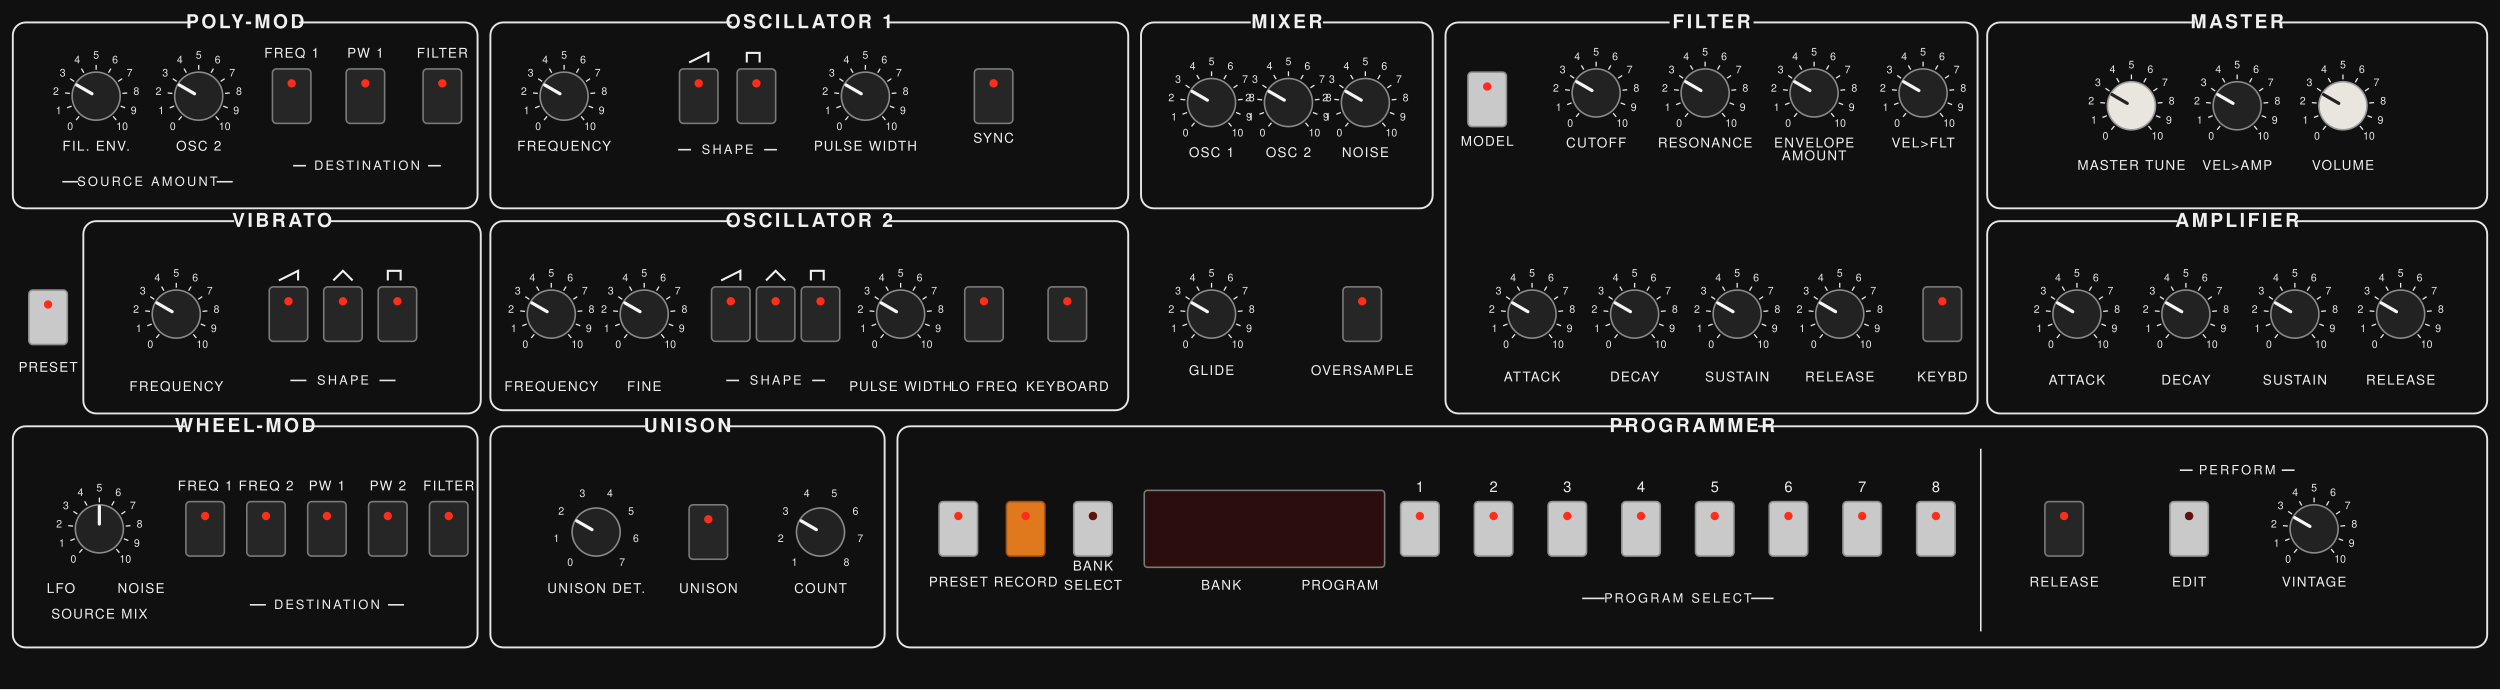
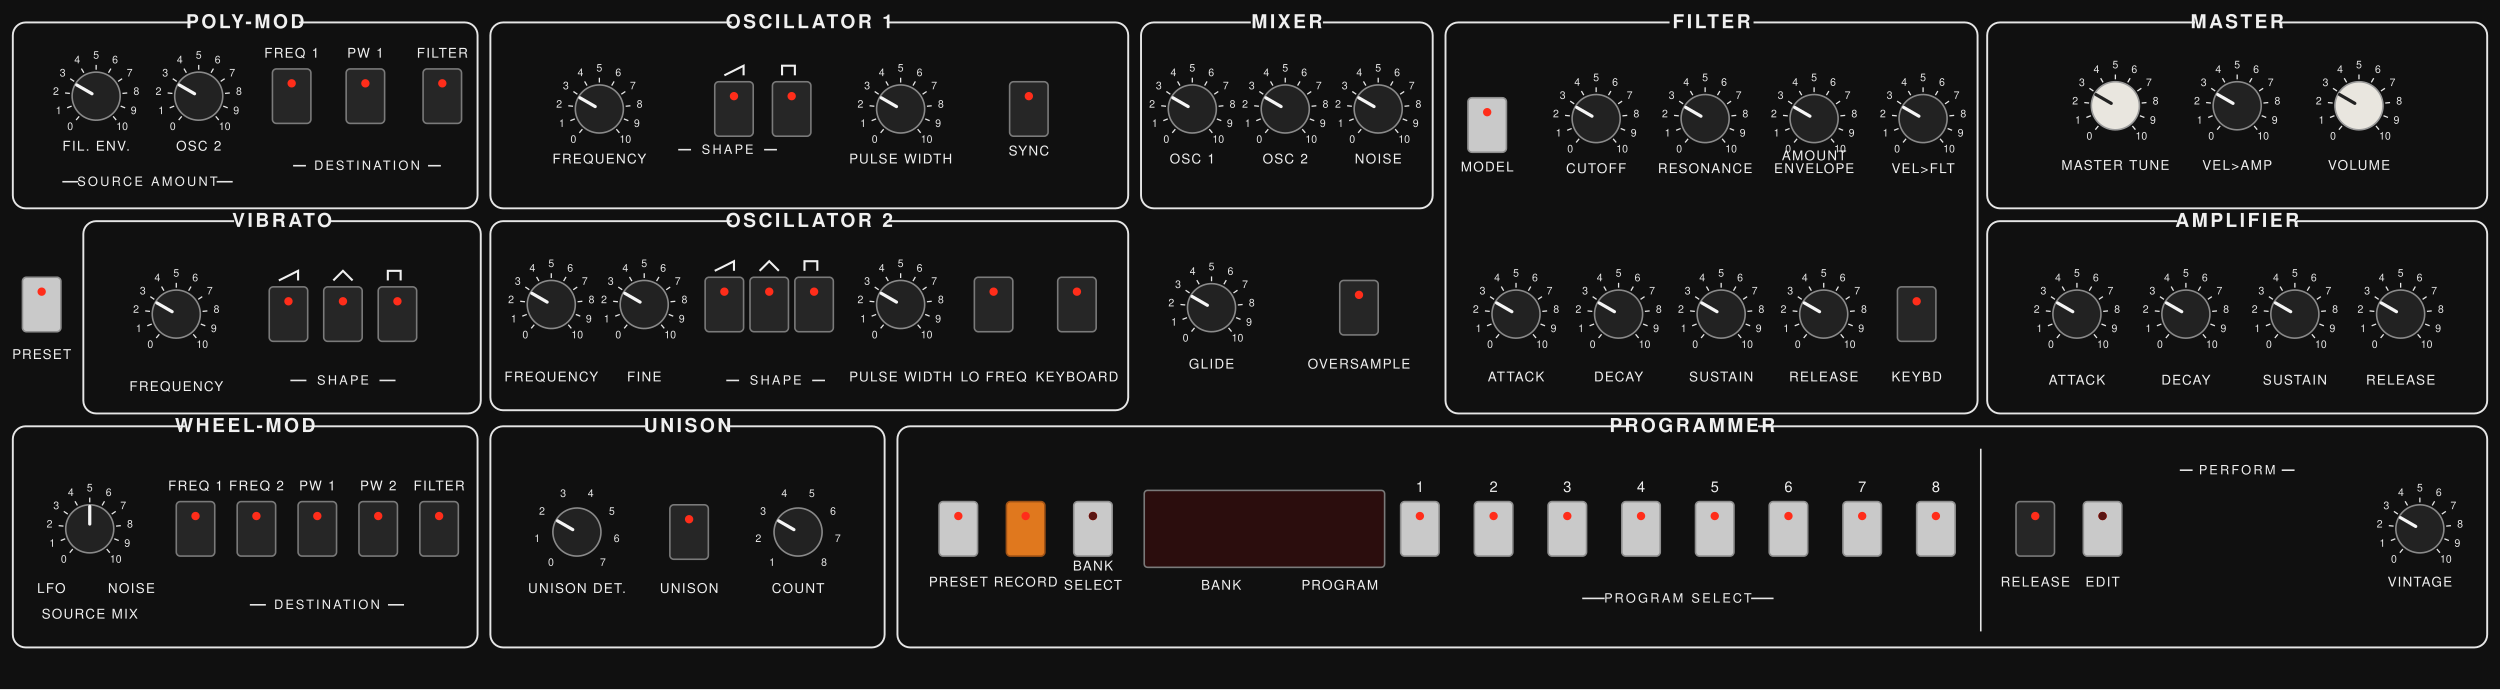
<svg xmlns="http://www.w3.org/2000/svg" xmlns:xlink="http://www.w3.org/1999/xlink" viewBox="0 0 1560 430" width="1560" height="430">
  <style>
    text { font-family: Helvetica, Arial, sans-serif; fill: #f0f0f0; text-anchor: middle; }
    .hdr   { font-size: 12.0px; font-weight: 600; letter-spacing: 1.6px; }
    .lbl   { font-size: 8.4px; letter-spacing: 0.8px; }
    .sub   { font-size: 8.0px; letter-spacing: 1.4px; }
    .num   { font-size: 9.2px; letter-spacing: 0.5px; }
    .scale { font-size: 6.6px; fill: #e8e8e8; letter-spacing: 0; stroke: none; }
    .box   { fill: none; stroke: #e6e6e6; stroke-width: 1.2; }
    .rule  { stroke: #e6e6e6; stroke-width: 1; }
    .hdrbg { fill: #101010; stroke: none; }
  </style>
  <defs>
    <g id="led">
      <circle cx="0" cy="-8" r="2.6" fill="#ff2d1a" />
    </g>
    <g id="ledOff">
      <circle cx="0" cy="-8" r="2.6" fill="#5a1512" />
    </g>
    <g id="btnDark">
      <rect x="-12" y="-17" width="24" height="34" rx="2.5" fill="#262626" stroke="#7a7a7a" stroke-width="1" />
      <use xlink:href="#led" href="#led" />
    </g>
    <g id="btnGray">
      <rect x="-12" y="-17" width="24" height="34" rx="2.5" fill="#c9c9c9" stroke="#8f8f8f" stroke-width="1" />
      <use xlink:href="#led" href="#led" />
    </g>
    <g id="btnOrange">
      <rect x="-12" y="-17" width="24" height="34" rx="2.5" fill="#e0781e" stroke="#a05215" stroke-width="1" />
      <use xlink:href="#led" href="#led" />
    </g>
    <g id="gSaw" stroke="#f0f0f0" stroke-width="1.3" fill="none">
      <path d="M-6,3 L6,-3 L6,3" />
    </g>
    <g id="gTri" stroke="#f0f0f0" stroke-width="1.3" fill="none">
      <path d="M-6,3 L0,-3 L6,3" />
    </g>
    <g id="gSq" stroke="#f0f0f0" stroke-width="1.3" fill="none">
      <path d="M-6,3 L-6,-3 L2,-3 L2,3" />
    </g>
    <g id="knobScale" fill="#e8e8e8" stroke="#e8e8e8">
      <line x1="-10.6" y1="12.6" x2="-12.5" y2="14.9" stroke-width="0.8" />
      <text x="-16.2" y="21.1" class="scale">0</text>
      <line x1="-15.3" y1="6.2" x2="-18.1" y2="7.3" stroke-width="0.8" />
      <text x="-23.4" y="11.2" class="scale">1</text>
      <line x1="-16.4" y1="-1.7" x2="-19.4" y2="-2" stroke-width="0.8" />
      <text x="-25.1" y="-0.8" class="scale">2</text>
      <line x1="-13.7" y1="-9.2" x2="-16.2" y2="-10.9" stroke-width="0.8" />
      <text x="-20.9" y="-12.3" class="scale">3</text>
      <line x1="-7.7" y1="-14.6" x2="-9.2" y2="-17.2" stroke-width="0.8" />
      <text x="-11.8" y="-20.5" class="scale">4</text>
      <line x1="0" y1="-16.5" x2="0" y2="-19.5" stroke-width="0.8" />
      <text x="0" y="-23.4" class="scale">5</text>
      <line x1="7.7" y1="-14.6" x2="9.2" y2="-17.2" stroke-width="0.8" />
      <text x="11.8" y="-20.5" class="scale">6</text>
      <line x1="13.7" y1="-9.2" x2="16.2" y2="-10.9" stroke-width="0.8" />
      <text x="20.9" y="-12.3" class="scale">7</text>
      <line x1="16.4" y1="-1.7" x2="19.4" y2="-2" stroke-width="0.8" />
      <text x="25.1" y="-0.8" class="scale">8</text>
      <line x1="15.3" y1="6.2" x2="18.1" y2="7.3" stroke-width="0.8" />
      <text x="23.4" y="11.2" class="scale">9</text>
      <line x1="10.6" y1="12.6" x2="12.5" y2="14.9" stroke-width="0.8" />
      <text x="16.2" y="21.1" class="scale">10</text>
    </g>
    <g id="knobDial">
      <circle r="15" fill="#222222" stroke="#8a8a8a" stroke-width="1" />
      <line x1="0" y1="-3" x2="0" y2="-14" stroke="#f5f5f5" stroke-width="2" stroke-linecap="round" />
    </g>
    <g id="knobDialWhite">
      <circle r="15" fill="#e9e6df" stroke="#9a9a9a" stroke-width="1" />
      <line x1="0" y1="-3" x2="0" y2="-14" stroke="#222222" stroke-width="2" stroke-linecap="round" />
    </g>
  </defs>
  <rect width="1560" height="430" fill="#101010" />
  <rect class="box" data-box="POLY-MOD" rx="8" x="8" y="14" width="290" height="116" />
  <rect class="hdrbg" x="119.4" y="8" width="67.2" height="12" />
  <text class="hdr" x="153" y="17.6">POLY-MOD</text>
  <g class="knob" data-param="fil_env" transform="translate(60,60)">
    <use xlink:href="#knobScale" href="#knobScale" />
    <g class="dial" transform="rotate(-60)">
      <use xlink:href="#knobDial" href="#knobDial" />
    </g>
  </g>
  <g class="knob" data-param="osc2" transform="translate(124,60)">
    <use xlink:href="#knobScale" href="#knobScale" />
    <g class="dial" transform="rotate(-60)">
      <use xlink:href="#knobDial" href="#knobDial" />
    </g>
  </g>
  <text class="lbl" x="60" y="94">FIL. ENV.</text>
  <text class="lbl" x="124" y="94">OSC 2</text>
  <g class="subhead">
    <line class="rule" x1="38.9" y1="113.4" x2="48.9" y2="113.4" />
    <line class="rule" x1="135.2" y1="113.4" x2="145.2" y2="113.4" />
    <text class="sub" x="92" y="116">SOURCE AMOUNT</text>
  </g>
  <g class="button" data-param="pm_freq1" transform="translate(182,60)">
    <use xlink:href="#btnDark" href="#btnDark" />
    <text class="lbl" y="-24">FREQ 1</text>
  </g>
  <g class="button" data-param="pm_pw1" transform="translate(228,60)">
    <use xlink:href="#btnDark" href="#btnDark" />
    <text class="lbl" y="-24">PW 1</text>
  </g>
  <g class="button" data-param="pm_filter" transform="translate(276,60)">
    <use xlink:href="#btnDark" href="#btnDark" />
    <text class="lbl" y="-24">FILTER</text>
  </g>
  <g class="subhead">
    <line class="rule" x1="182.9" y1="103.4" x2="190.9" y2="103.4" />
    <line class="rule" x1="267.1" y1="103.4" x2="275.1" y2="103.4" />
    <text class="sub" x="229" y="106">DESTINATION</text>
  </g>
-   <g class="button" data-param="lfo_preset" transform="translate(30,198)">
+   <g class="button" data-param="lfo_preset" transform="translate(26,190)">
    <use xlink:href="#btnGray" href="#btnGray" />
    <text class="lbl" y="34">PRESET</text>
  </g>
  <rect class="box" data-box="VIBRATO" rx="8" x="52" y="138" width="248" height="120" />
  <rect class="hdrbg" x="146.1" y="132" width="59.8" height="12" />
  <text class="hdr" x="176" y="141.6">VIBRATO</text>
  <g class="knob" data-param="lfo_freq" transform="translate(110,196)">
    <use xlink:href="#knobScale" href="#knobScale" />
    <g class="dial" transform="rotate(-60)">
      <use xlink:href="#knobDial" href="#knobDial" />
    </g>
    <text class="lbl" y="48">FREQUENCY</text>
  </g>
  <g class="button" data-param="lfo_saw" transform="translate(180,196)">
    <use xlink:href="#btnDark" href="#btnDark" />
    <use xlink:href="#gSaw" href="#gSaw" y="-24" />
  </g>
  <g class="button" data-param="lfo_tri" transform="translate(214,196)">
    <use xlink:href="#btnDark" href="#btnDark" />
    <use xlink:href="#gTri" href="#gTri" y="-24" />
  </g>
  <g class="button" data-param="lfo_sq" transform="translate(248,196)">
    <use xlink:href="#btnDark" href="#btnDark" />
    <use xlink:href="#gSq" href="#gSq" y="-24" />
  </g>
  <g class="subhead">
    <line class="rule" x1="181.2" y1="237.4" x2="191.2" y2="237.4" />
    <line class="rule" x1="236.8" y1="237.4" x2="246.8" y2="237.4" />
    <text class="sub" x="214" y="240">SHAPE</text>
  </g>
  <rect class="box" data-box="WHEEL-MOD" rx="8" x="8" y="266" width="290" height="138" />
  <rect class="hdrbg" x="115.7" y="260" width="74.6" height="12" />
  <text class="hdr" x="153" y="269.6">WHEEL-MOD</text>
-   <g class="knob" data-param="wm_mix" transform="translate(62,330)">
+   <g class="knob" data-param="wm_mix" transform="translate(56,330)">
    <use xlink:href="#knobScale" href="#knobScale" />
    <g class="dial" transform="rotate(0)">
      <use xlink:href="#knobDial" href="#knobDial" />
    </g>
    <text class="lbl" x="-24" y="40">LFO</text>
    <text class="lbl" x="26" y="40">NOISE</text>
    <text class="lbl" y="56">SOURCE MIX</text>
  </g>
-   <g class="button" data-param="wm_freq1" transform="translate(128,330)">
+   <g class="button" data-param="wm_freq1" transform="translate(122,330)">
    <use xlink:href="#btnDark" href="#btnDark" />
    <text class="lbl" y="-24">FREQ 1</text>
  </g>
-   <g class="button" data-param="wm_freq2" transform="translate(166,330)">
+   <g class="button" data-param="wm_freq2" transform="translate(160,330)">
    <use xlink:href="#btnDark" href="#btnDark" />
    <text class="lbl" y="-24">FREQ 2</text>
  </g>
-   <g class="button" data-param="wm_pw1" transform="translate(204,330)">
+   <g class="button" data-param="wm_pw1" transform="translate(198,330)">
    <use xlink:href="#btnDark" href="#btnDark" />
    <text class="lbl" y="-24">PW 1</text>
  </g>
-   <g class="button" data-param="wm_pw2" transform="translate(242,330)">
+   <g class="button" data-param="wm_pw2" transform="translate(236,330)">
    <use xlink:href="#btnDark" href="#btnDark" />
    <text class="lbl" y="-24">PW 2</text>
  </g>
-   <g class="button" data-param="wm_filter" transform="translate(280,330)">
+   <g class="button" data-param="wm_filter" transform="translate(274,330)">
    <use xlink:href="#btnDark" href="#btnDark" />
    <text class="lbl" y="-24">FILTER</text>
  </g>
  <g class="subhead">
    <line class="rule" x1="155.9" y1="377.4" x2="165.9" y2="377.4" />
    <line class="rule" x1="242.1" y1="377.4" x2="252.1" y2="377.4" />
    <text class="sub" x="204" y="380">DESTINATION</text>
  </g>
  <rect class="box" data-box="OSCILLATOR 1" rx="8" x="306" y="14" width="398" height="116" />
  <rect class="hdrbg" x="456.6" y="8" width="96.8" height="12" />
  <text class="hdr" x="505" y="17.6">OSCILLATOR 1</text>
-   <g class="knob" data-param="osc1_freq" transform="translate(352,60)">
+   <g class="knob" data-param="osc1_freq" transform="translate(374,68)">
    <use xlink:href="#knobScale" href="#knobScale" />
    <g class="dial" transform="rotate(-60)">
      <use xlink:href="#knobDial" href="#knobDial" />
    </g>
    <text class="lbl" y="34">FREQUENCY</text>
  </g>
-   <g class="button" data-param="osc1_saw" transform="translate(436,60)">
+   <g class="button" data-param="osc1_saw" transform="translate(458,68)">
    <use xlink:href="#btnDark" href="#btnDark" />
    <use xlink:href="#gSaw" href="#gSaw" y="-24" />
  </g>
-   <g class="button" data-param="osc1_sq" transform="translate(472,60)">
+   <g class="button" data-param="osc1_sq" transform="translate(494,68)">
    <use xlink:href="#btnDark" href="#btnDark" />
    <use xlink:href="#gSq" href="#gSq" y="-24" />
  </g>
  <g class="subhead">
    <line class="rule" x1="423.2" y1="93.4" x2="431.2" y2="93.4" />
    <line class="rule" x1="476.8" y1="93.4" x2="484.8" y2="93.4" />
    <text class="sub" x="454" y="96">SHAPE</text>
  </g>
-   <g class="knob" data-param="osc1_pw" transform="translate(540,60)">
+   <g class="knob" data-param="osc1_pw" transform="translate(562,68)">
    <use xlink:href="#knobScale" href="#knobScale" />
    <g class="dial" transform="rotate(-60)">
      <use xlink:href="#knobDial" href="#knobDial" />
    </g>
    <text class="lbl" y="34">PULSE WIDTH</text>
  </g>
-   <g class="button" data-param="osc1_sync" transform="translate(620,60)">
+   <g class="button" data-param="osc1_sync" transform="translate(642,68)">
    <use xlink:href="#btnDark" href="#btnDark" />
    <text class="lbl" y="29">SYNC</text>
  </g>
  <rect class="box" data-box="OSCILLATOR 2" rx="8" x="306" y="138" width="398" height="118" />
  <rect class="hdrbg" x="456.6" y="132" width="96.8" height="12" />
  <text class="hdr" x="505" y="141.6">OSCILLATOR 2</text>
-   <g class="knob" data-param="osc2_freq" transform="translate(344,196)">
+   <g class="knob" data-param="osc2_freq" transform="translate(344,190)">
    <use xlink:href="#knobScale" href="#knobScale" />
    <g class="dial" transform="rotate(-60)">
      <use xlink:href="#knobDial" href="#knobDial" />
    </g>
    <text class="lbl" y="48">FREQUENCY</text>
  </g>
-   <g class="knob" data-param="osc2_fine" transform="translate(402,196)">
+   <g class="knob" data-param="osc2_fine" transform="translate(402,190)">
    <use xlink:href="#knobScale" href="#knobScale" />
    <g class="dial" transform="rotate(-60)">
      <use xlink:href="#knobDial" href="#knobDial" />
    </g>
    <text class="lbl" y="48">FINE</text>
  </g>
-   <g class="button" data-param="osc2_saw" transform="translate(456,196)">
+   <g class="button" data-param="osc2_saw" transform="translate(452,190)">
    <use xlink:href="#btnDark" href="#btnDark" />
    <use xlink:href="#gSaw" href="#gSaw" y="-24" />
  </g>
-   <g class="button" data-param="osc2_tri" transform="translate(484,196)">
+   <g class="button" data-param="osc2_tri" transform="translate(480,190)">
    <use xlink:href="#btnDark" href="#btnDark" />
    <use xlink:href="#gTri" href="#gTri" y="-24" />
  </g>
-   <g class="button" data-param="osc2_sq" transform="translate(512,196)">
+   <g class="button" data-param="osc2_sq" transform="translate(508,190)">
    <use xlink:href="#btnDark" href="#btnDark" />
    <use xlink:href="#gSq" href="#gSq" y="-24" />
  </g>
  <g class="subhead">
    <line class="rule" x1="453.2" y1="237.4" x2="461.2" y2="237.4" />
    <line class="rule" x1="506.8" y1="237.4" x2="514.8" y2="237.4" />
    <text class="sub" x="484" y="240">SHAPE</text>
  </g>
-   <g class="knob" data-param="osc2_pw" transform="translate(562,196)">
+   <g class="knob" data-param="osc2_pw" transform="translate(562,190)">
    <use xlink:href="#knobScale" href="#knobScale" />
    <g class="dial" transform="rotate(-60)">
      <use xlink:href="#knobDial" href="#knobDial" />
    </g>
    <text class="lbl" y="48">PULSE WIDTH</text>
  </g>
-   <g class="button" data-param="osc2_lofreq" transform="translate(614,196)">
+   <g class="button" data-param="osc2_lofreq" transform="translate(620,190)">
    <use xlink:href="#btnDark" href="#btnDark" />
    <text class="lbl" y="48">LO FREQ</text>
  </g>
-   <g class="button" data-param="osc2_keyboard" transform="translate(666,196)">
+   <g class="button" data-param="osc2_keyboard" transform="translate(672,190)">
    <use xlink:href="#btnDark" href="#btnDark" />
    <text class="lbl" y="48">KEYBOARD</text>
  </g>
-   <g class="knob" data-param="unison_det" transform="translate(372,332)">
+   <g class="knob" data-param="unison_det" transform="translate(360,332)">
    <g class="scale">
      <line x1="-10.6" y1="12.6" x2="-12.5" y2="14.9" stroke-width="0.8" />
      <text x="-16.2" y="21.1" class="scale">0</text>
      <line x1="-16.2" y1="2.9" x2="-19.2" y2="3.4" stroke-width="0.8" />
      <text x="-24.8" y="6.2" class="scale">1</text>
      <line x1="-14.3" y1="-8.3" x2="-16.9" y2="-9.8" stroke-width="0.8" />
      <text x="-21.8" y="-10.8" class="scale">2</text>
      <line x1="-5.6" y1="-15.5" x2="-6.7" y2="-18.3" stroke-width="0.8" />
      <text x="-8.6" y="-21.9" class="scale">3</text>
      <line x1="5.6" y1="-15.5" x2="6.7" y2="-18.3" stroke-width="0.8" />
      <text x="8.6" y="-21.9" class="scale">4</text>
      <line x1="14.3" y1="-8.3" x2="16.9" y2="-9.8" stroke-width="0.8" />
      <text x="21.8" y="-10.8" class="scale">5</text>
      <line x1="16.2" y1="2.9" x2="19.2" y2="3.4" stroke-width="0.8" />
      <text x="24.8" y="6.2" class="scale">6</text>
      <line x1="10.6" y1="12.6" x2="12.5" y2="14.9" stroke-width="0.8" />
      <text x="16.2" y="21.1" class="scale">7</text>
    </g>
    <g class="dial" transform="rotate(-60)">
      <use xlink:href="#knobDial" href="#knobDial" />
    </g>
    <text class="lbl" y="38">UNISON DET.</text>
  </g>
-   <g class="button" data-param="unison" transform="translate(442,332)">
+   <g class="button" data-param="unison" transform="translate(430,332)">
    <use xlink:href="#btnDark" href="#btnDark" />
    <text class="lbl" y="38">UNISON</text>
  </g>
-   <g class="knob" data-param="unison_cnt" transform="translate(512,332)">
+   <g class="knob" data-param="unison_cnt" transform="translate(498,332)">
    <g class="scale">
      <line x1="-10.6" y1="12.6" x2="-12.5" y2="14.9" stroke-width="0.8" />
      <text x="-16.2" y="21.1" class="scale">1</text>
      <line x1="-16.2" y1="2.9" x2="-19.2" y2="3.4" stroke-width="0.8" />
      <text x="-24.8" y="6.2" class="scale">2</text>
      <line x1="-14.3" y1="-8.3" x2="-16.9" y2="-9.8" stroke-width="0.8" />
      <text x="-21.8" y="-10.8" class="scale">3</text>
      <line x1="-5.6" y1="-15.5" x2="-6.7" y2="-18.3" stroke-width="0.8" />
      <text x="-8.6" y="-21.9" class="scale">4</text>
      <line x1="5.6" y1="-15.5" x2="6.7" y2="-18.3" stroke-width="0.8" />
      <text x="8.6" y="-21.9" class="scale">5</text>
      <line x1="14.3" y1="-8.3" x2="16.9" y2="-9.8" stroke-width="0.8" />
      <text x="21.8" y="-10.8" class="scale">6</text>
      <line x1="16.2" y1="2.9" x2="19.2" y2="3.4" stroke-width="0.8" />
      <text x="24.8" y="6.2" class="scale">7</text>
      <line x1="10.6" y1="12.6" x2="12.5" y2="14.9" stroke-width="0.8" />
      <text x="16.2" y="21.1" class="scale">8</text>
    </g>
    <g class="dial" transform="rotate(-60)">
      <use xlink:href="#knobDial" href="#knobDial" />
    </g>
    <text class="lbl" y="38">COUNT</text>
  </g>
  <rect class="box" data-box="MIXER" rx="8" x="712" y="14" width="182" height="116" />
  <rect class="hdrbg" x="780.5" y="8" width="45" height="12" />
  <text class="hdr" x="803" y="17.6">MIXER</text>
-   <g class="knob" data-param="mix_osc1" transform="translate(756,64)">
+   <g class="knob" data-param="mix_osc1" transform="translate(744,68)">
    <use xlink:href="#knobScale" href="#knobScale" />
    <g class="dial" transform="rotate(-60)">
      <use xlink:href="#knobDial" href="#knobDial" />
    </g>
    <text class="lbl" y="34">OSC 1</text>
  </g>
-   <g class="knob" data-param="mix_osc2" transform="translate(804,64)">
+   <g class="knob" data-param="mix_osc2" transform="translate(802,68)">
    <use xlink:href="#knobScale" href="#knobScale" />
    <g class="dial" transform="rotate(-60)">
      <use xlink:href="#knobDial" href="#knobDial" />
    </g>
    <text class="lbl" y="34">OSC 2</text>
  </g>
-   <g class="knob" data-param="mix_noise" transform="translate(852,64)">
+   <g class="knob" data-param="mix_noise" transform="translate(860,68)">
    <use xlink:href="#knobScale" href="#knobScale" />
    <g class="dial" transform="rotate(-60)">
      <use xlink:href="#knobDial" href="#knobDial" />
    </g>
    <text class="lbl" y="34">NOISE</text>
  </g>
-   <g class="knob" data-param="glide" transform="translate(756,196)">
+   <g class="knob" data-param="glide" transform="translate(756,192)">
    <use xlink:href="#knobScale" href="#knobScale" />
    <g class="dial" transform="rotate(-60)">
      <use xlink:href="#knobDial" href="#knobDial" />
    </g>
    <text class="lbl" y="38">GLIDE</text>
  </g>
-   <g class="button" data-param="os" transform="translate(850,196)">
+   <g class="button" data-param="os" transform="translate(848,192)">
    <use xlink:href="#btnDark" href="#btnDark" />
    <text class="lbl" y="38">OVERSAMPLE</text>
  </g>
  <rect class="box" data-box="FILTER" rx="8" x="902" y="14" width="332" height="244" />
  <rect class="hdrbg" x="1041.8" y="8" width="52.4" height="12" />
  <text class="hdr" x="1068" y="17.6">FILTER</text>
-   <g class="button" data-param="flt_model" transform="translate(928,62)">
+   <g class="button" data-param="flt_model" transform="translate(928,78)">
    <use xlink:href="#btnGray" href="#btnGray" />
    <text class="lbl" y="29">MODEL</text>
  </g>
-   <g class="knob" data-param="flt_cutoff" transform="translate(996,58)">
+   <g class="knob" data-param="flt_cutoff" transform="translate(996,74)">
    <use xlink:href="#knobScale" href="#knobScale" />
    <g class="dial" transform="rotate(-60)">
      <use xlink:href="#knobDial" href="#knobDial" />
    </g>
    <text class="lbl" y="34">CUTOFF</text>
  </g>
-   <g class="knob" data-param="flt_reso" transform="translate(1064,58)">
+   <g class="knob" data-param="flt_reso" transform="translate(1064,74)">
    <use xlink:href="#knobScale" href="#knobScale" />
    <g class="dial" transform="rotate(-60)">
      <use xlink:href="#knobDial" href="#knobDial" />
    </g>
    <text class="lbl" y="34">RESONANCE</text>
  </g>
-   <g class="knob" data-param="flt_envamt" transform="translate(1132,58)">
+   <g class="knob" data-param="flt_envamt" transform="translate(1132,74)">
    <use xlink:href="#knobScale" href="#knobScale" />
    <g class="dial" transform="rotate(-60)">
      <use xlink:href="#knobDial" href="#knobDial" />
    </g>
    <text class="lbl" y="34">ENVELOPE</text>
  </g>
  <text class="lbl" x="1132" y="100">AMOUNT</text>
-   <g class="knob" data-param="vel_flt" transform="translate(1200,58)">
+   <g class="knob" data-param="vel_flt" transform="translate(1200,74)">
    <use xlink:href="#knobScale" href="#knobScale" />
    <g class="dial" transform="rotate(-60)">
      <use xlink:href="#knobDial" href="#knobDial" />
    </g>
    <text class="lbl" y="34">VEL&gt;FLT</text>
  </g>
-   <g class="knob" data-param="flt_a" transform="translate(956,196)">
+   <g class="knob" data-param="flt_a" transform="translate(946,196)">
    <use xlink:href="#knobScale" href="#knobScale" />
    <g class="dial" transform="rotate(-60)">
      <use xlink:href="#knobDial" href="#knobDial" />
    </g>
    <text class="lbl" y="42">ATTACK</text>
  </g>
-   <g class="knob" data-param="flt_d" transform="translate(1020,196)">
+   <g class="knob" data-param="flt_d" transform="translate(1010,196)">
    <use xlink:href="#knobScale" href="#knobScale" />
    <g class="dial" transform="rotate(-60)">
      <use xlink:href="#knobDial" href="#knobDial" />
    </g>
    <text class="lbl" y="42">DECAY</text>
  </g>
-   <g class="knob" data-param="flt_s" transform="translate(1084,196)">
+   <g class="knob" data-param="flt_s" transform="translate(1074,196)">
    <use xlink:href="#knobScale" href="#knobScale" />
    <g class="dial" transform="rotate(-60)">
      <use xlink:href="#knobDial" href="#knobDial" />
    </g>
    <text class="lbl" y="42">SUSTAIN</text>
  </g>
-   <g class="knob" data-param="flt_r" transform="translate(1148,196)">
+   <g class="knob" data-param="flt_r" transform="translate(1138,196)">
    <use xlink:href="#knobScale" href="#knobScale" />
    <g class="dial" transform="rotate(-60)">
      <use xlink:href="#knobDial" href="#knobDial" />
    </g>
    <text class="lbl" y="42">RELEASE</text>
  </g>
-   <g class="button" data-param="flt_keyboard" transform="translate(1212,196)">
+   <g class="button" data-param="flt_keyboard" transform="translate(1196,196)">
    <use xlink:href="#btnDark" href="#btnDark" />
    <text class="lbl" y="42">KEYBD</text>
  </g>
-   <g class="knob" data-param="master_tune" transform="translate(1330,66)">
+   <g class="knob" data-param="master_tune" transform="translate(1320,66)">
    <use xlink:href="#knobScale" href="#knobScale" />
    <g class="dial" transform="rotate(-60)">
      <use xlink:href="#knobDialWhite" href="#knobDialWhite" />
    </g>
    <text class="lbl" y="40">MASTER TUNE</text>
  </g>
  <g class="knob" data-param="vel_amp" transform="translate(1396,66)">
    <use xlink:href="#knobScale" href="#knobScale" />
    <g class="dial" transform="rotate(-60)">
      <use xlink:href="#knobDial" href="#knobDial" />
    </g>
    <text class="lbl" y="40">VEL&gt;AMP</text>
  </g>
-   <g class="knob" data-param="volume" transform="translate(1462,66)">
+   <g class="knob" data-param="volume" transform="translate(1472,66)">
    <use xlink:href="#knobScale" href="#knobScale" />
    <g class="dial" transform="rotate(-60)">
      <use xlink:href="#knobDialWhite" href="#knobDialWhite" />
    </g>
    <text class="lbl" y="40">VOLUME</text>
  </g>
  <rect class="box" data-box="MASTER" rx="8" x="1240" y="14" width="312" height="116" />
  <rect class="hdrbg" x="1369.8" y="8" width="52.4" height="12" />
  <text class="hdr" x="1396" y="17.6">MASTER</text>
  <rect class="box" data-box="AMPLIFIER" rx="8" x="1240" y="138" width="312" height="120" />
  <rect class="hdrbg" x="1358.7" y="132" width="74.6" height="12" />
  <text class="hdr" x="1396" y="141.6">AMPLIFIER</text>
  <g class="knob" data-param="amp_a" transform="translate(1296,196)">
    <use xlink:href="#knobScale" href="#knobScale" />
    <g class="dial" transform="rotate(-60)">
      <use xlink:href="#knobDial" href="#knobDial" />
    </g>
    <text class="lbl" y="44">ATTACK</text>
  </g>
  <g class="knob" data-param="amp_d" transform="translate(1364,196)">
    <use xlink:href="#knobScale" href="#knobScale" />
    <g class="dial" transform="rotate(-60)">
      <use xlink:href="#knobDial" href="#knobDial" />
    </g>
    <text class="lbl" y="44">DECAY</text>
  </g>
  <g class="knob" data-param="amp_s" transform="translate(1432,196)">
    <use xlink:href="#knobScale" href="#knobScale" />
    <g class="dial" transform="rotate(-60)">
      <use xlink:href="#knobDial" href="#knobDial" />
    </g>
    <text class="lbl" y="44">SUSTAIN</text>
  </g>
  <g class="knob" data-param="amp_r" transform="translate(1498,196)">
    <use xlink:href="#knobScale" href="#knobScale" />
    <g class="dial" transform="rotate(-60)">
      <use xlink:href="#knobDial" href="#knobDial" />
    </g>
    <text class="lbl" y="44">RELEASE</text>
  </g>
  <rect class="box" data-box="UNISON" rx="8" x="306" y="266" width="246" height="138" />
  <rect class="hdrbg" x="402.8" y="260" width="52.4" height="12" />
  <text class="hdr" x="429" y="269.6">UNISON</text>
  <rect class="box" data-box="PROGRAMMER" rx="8" x="560" y="266" width="992" height="138" />
  <rect class="hdrbg" x="1015" y="260" width="82" height="12" />
  <text class="hdr" x="1056" y="269.6">PROGRAMMER</text>
  <line class="rule" x1="1236" y1="280" x2="1236" y2="394" />
  <g class="subhead">
    <line class="rule" x1="1360.2" y1="293.4" x2="1368.2" y2="293.4" />
    <line class="rule" x1="1423.8" y1="293.4" x2="1431.8" y2="293.4" />
    <text class="sub" x="1396" y="296">PERFORM</text>
  </g>
  <g class="button" data-param="prog_preset" transform="translate(598,330)">
    <use xlink:href="#btnGray" href="#btnGray" />
    <text class="lbl" y="36">PRESET</text>
  </g>
  <g class="button" data-param="prog_record" transform="translate(640,330)">
    <use xlink:href="#btnOrange" href="#btnOrange" />
    <text class="lbl" y="36">RECORD</text>
  </g>
  <g class="button" data-param="prog_bankselect" transform="translate(682,330)">
    <use xlink:href="#btnGray" href="#btnGray" />
    <use xlink:href="#ledOff" href="#ledOff" />
  </g>
  <text class="lbl" x="682" y="356">BANK</text>
  <text class="lbl" x="682" y="368">SELECT</text>
  <g class="display" data-param="display">
    <rect x="714" y="306" width="150" height="48" rx="2" fill="#2b0d0d" stroke="#7a7a7a" stroke-width="1" />
    <text class="lbl" x="762" y="368">BANK</text>
    <text class="lbl" x="836" y="368">PROGRAM</text>
  </g>
  <g class="button" data-param="program_1" transform="translate(886,330)">
    <use xlink:href="#btnGray" href="#btnGray" />
    <text class="num" y="-23">1</text>
  </g>
  <g class="button" data-param="program_2" transform="translate(932,330)">
    <use xlink:href="#btnGray" href="#btnGray" />
    <text class="num" y="-23">2</text>
  </g>
  <g class="button" data-param="program_3" transform="translate(978,330)">
    <use xlink:href="#btnGray" href="#btnGray" />
    <text class="num" y="-23">3</text>
  </g>
  <g class="button" data-param="program_4" transform="translate(1024,330)">
    <use xlink:href="#btnGray" href="#btnGray" />
    <text class="num" y="-23">4</text>
  </g>
  <g class="button" data-param="program_5" transform="translate(1070,330)">
    <use xlink:href="#btnGray" href="#btnGray" />
    <text class="num" y="-23">5</text>
  </g>
  <g class="button" data-param="program_6" transform="translate(1116,330)">
    <use xlink:href="#btnGray" href="#btnGray" />
    <text class="num" y="-23">6</text>
  </g>
  <g class="button" data-param="program_7" transform="translate(1162,330)">
    <use xlink:href="#btnGray" href="#btnGray" />
    <text class="num" y="-23">7</text>
  </g>
  <g class="button" data-param="program_8" transform="translate(1208,330)">
    <use xlink:href="#btnGray" href="#btnGray" />
    <text class="num" y="-23">8</text>
  </g>
  <g class="subhead">
    <line class="rule" x1="987.3" y1="373.4" x2="1001.3" y2="373.4" />
    <line class="rule" x1="1092.7" y1="373.4" x2="1106.7" y2="373.4" />
    <text class="sub" x="1047" y="376">PROGRAM SELECT</text>
  </g>
-   <g class="button" data-param="release_btn" transform="translate(1288,330)">
+   <g class="button" data-param="release_btn" transform="translate(1270,330)">
    <use xlink:href="#btnDark" href="#btnDark" />
    <text class="lbl" y="36">RELEASE</text>
  </g>
-   <g class="button" data-param="edit_btn" transform="translate(1366,330)">
+   <g class="button" data-param="edit_btn" transform="translate(1312,330)">
    <use xlink:href="#btnGray" href="#btnGray" />
    <use xlink:href="#ledOff" href="#ledOff" />
    <text class="lbl" y="36">EDIT</text>
  </g>
-   <g class="knob" data-param="vintage" transform="translate(1444,330)">
+   <g class="knob" data-param="vintage" transform="translate(1510,330)">
    <use xlink:href="#knobScale" href="#knobScale" />
    <g class="dial" transform="rotate(-60)">
      <use xlink:href="#knobDial" href="#knobDial" />
    </g>
    <text class="lbl" y="36">VINTAGE</text>
  </g>
</svg>
